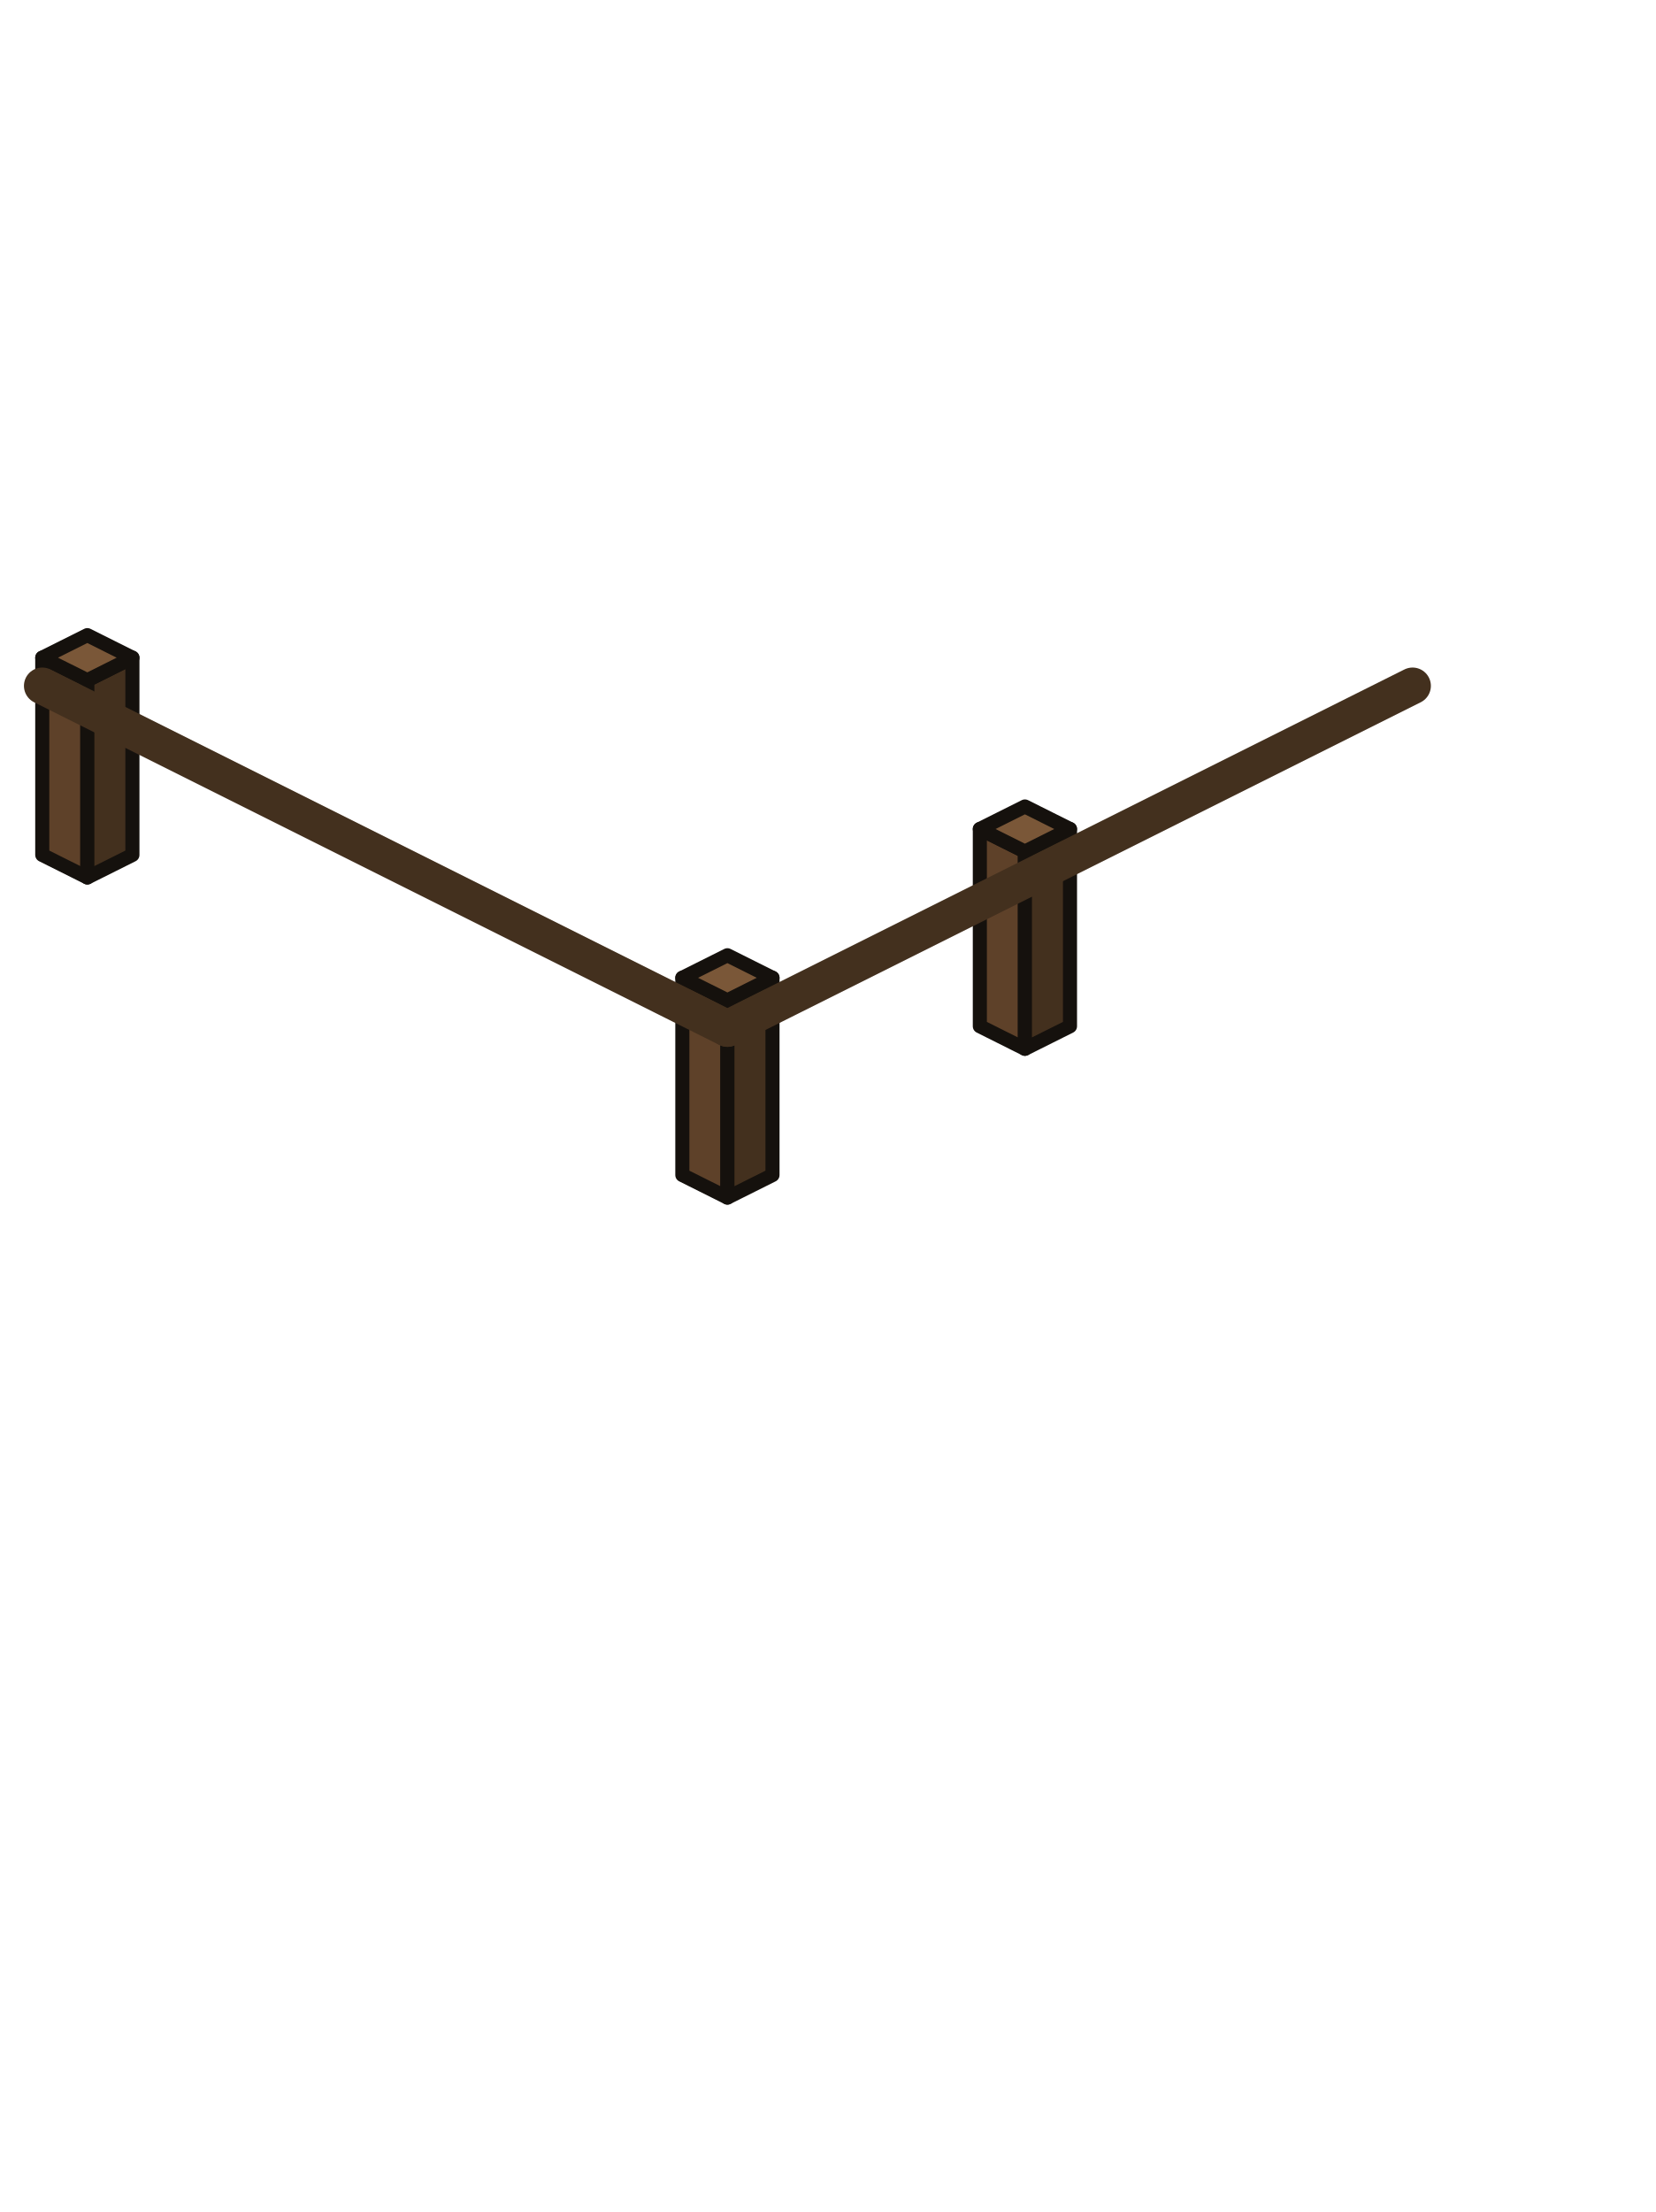
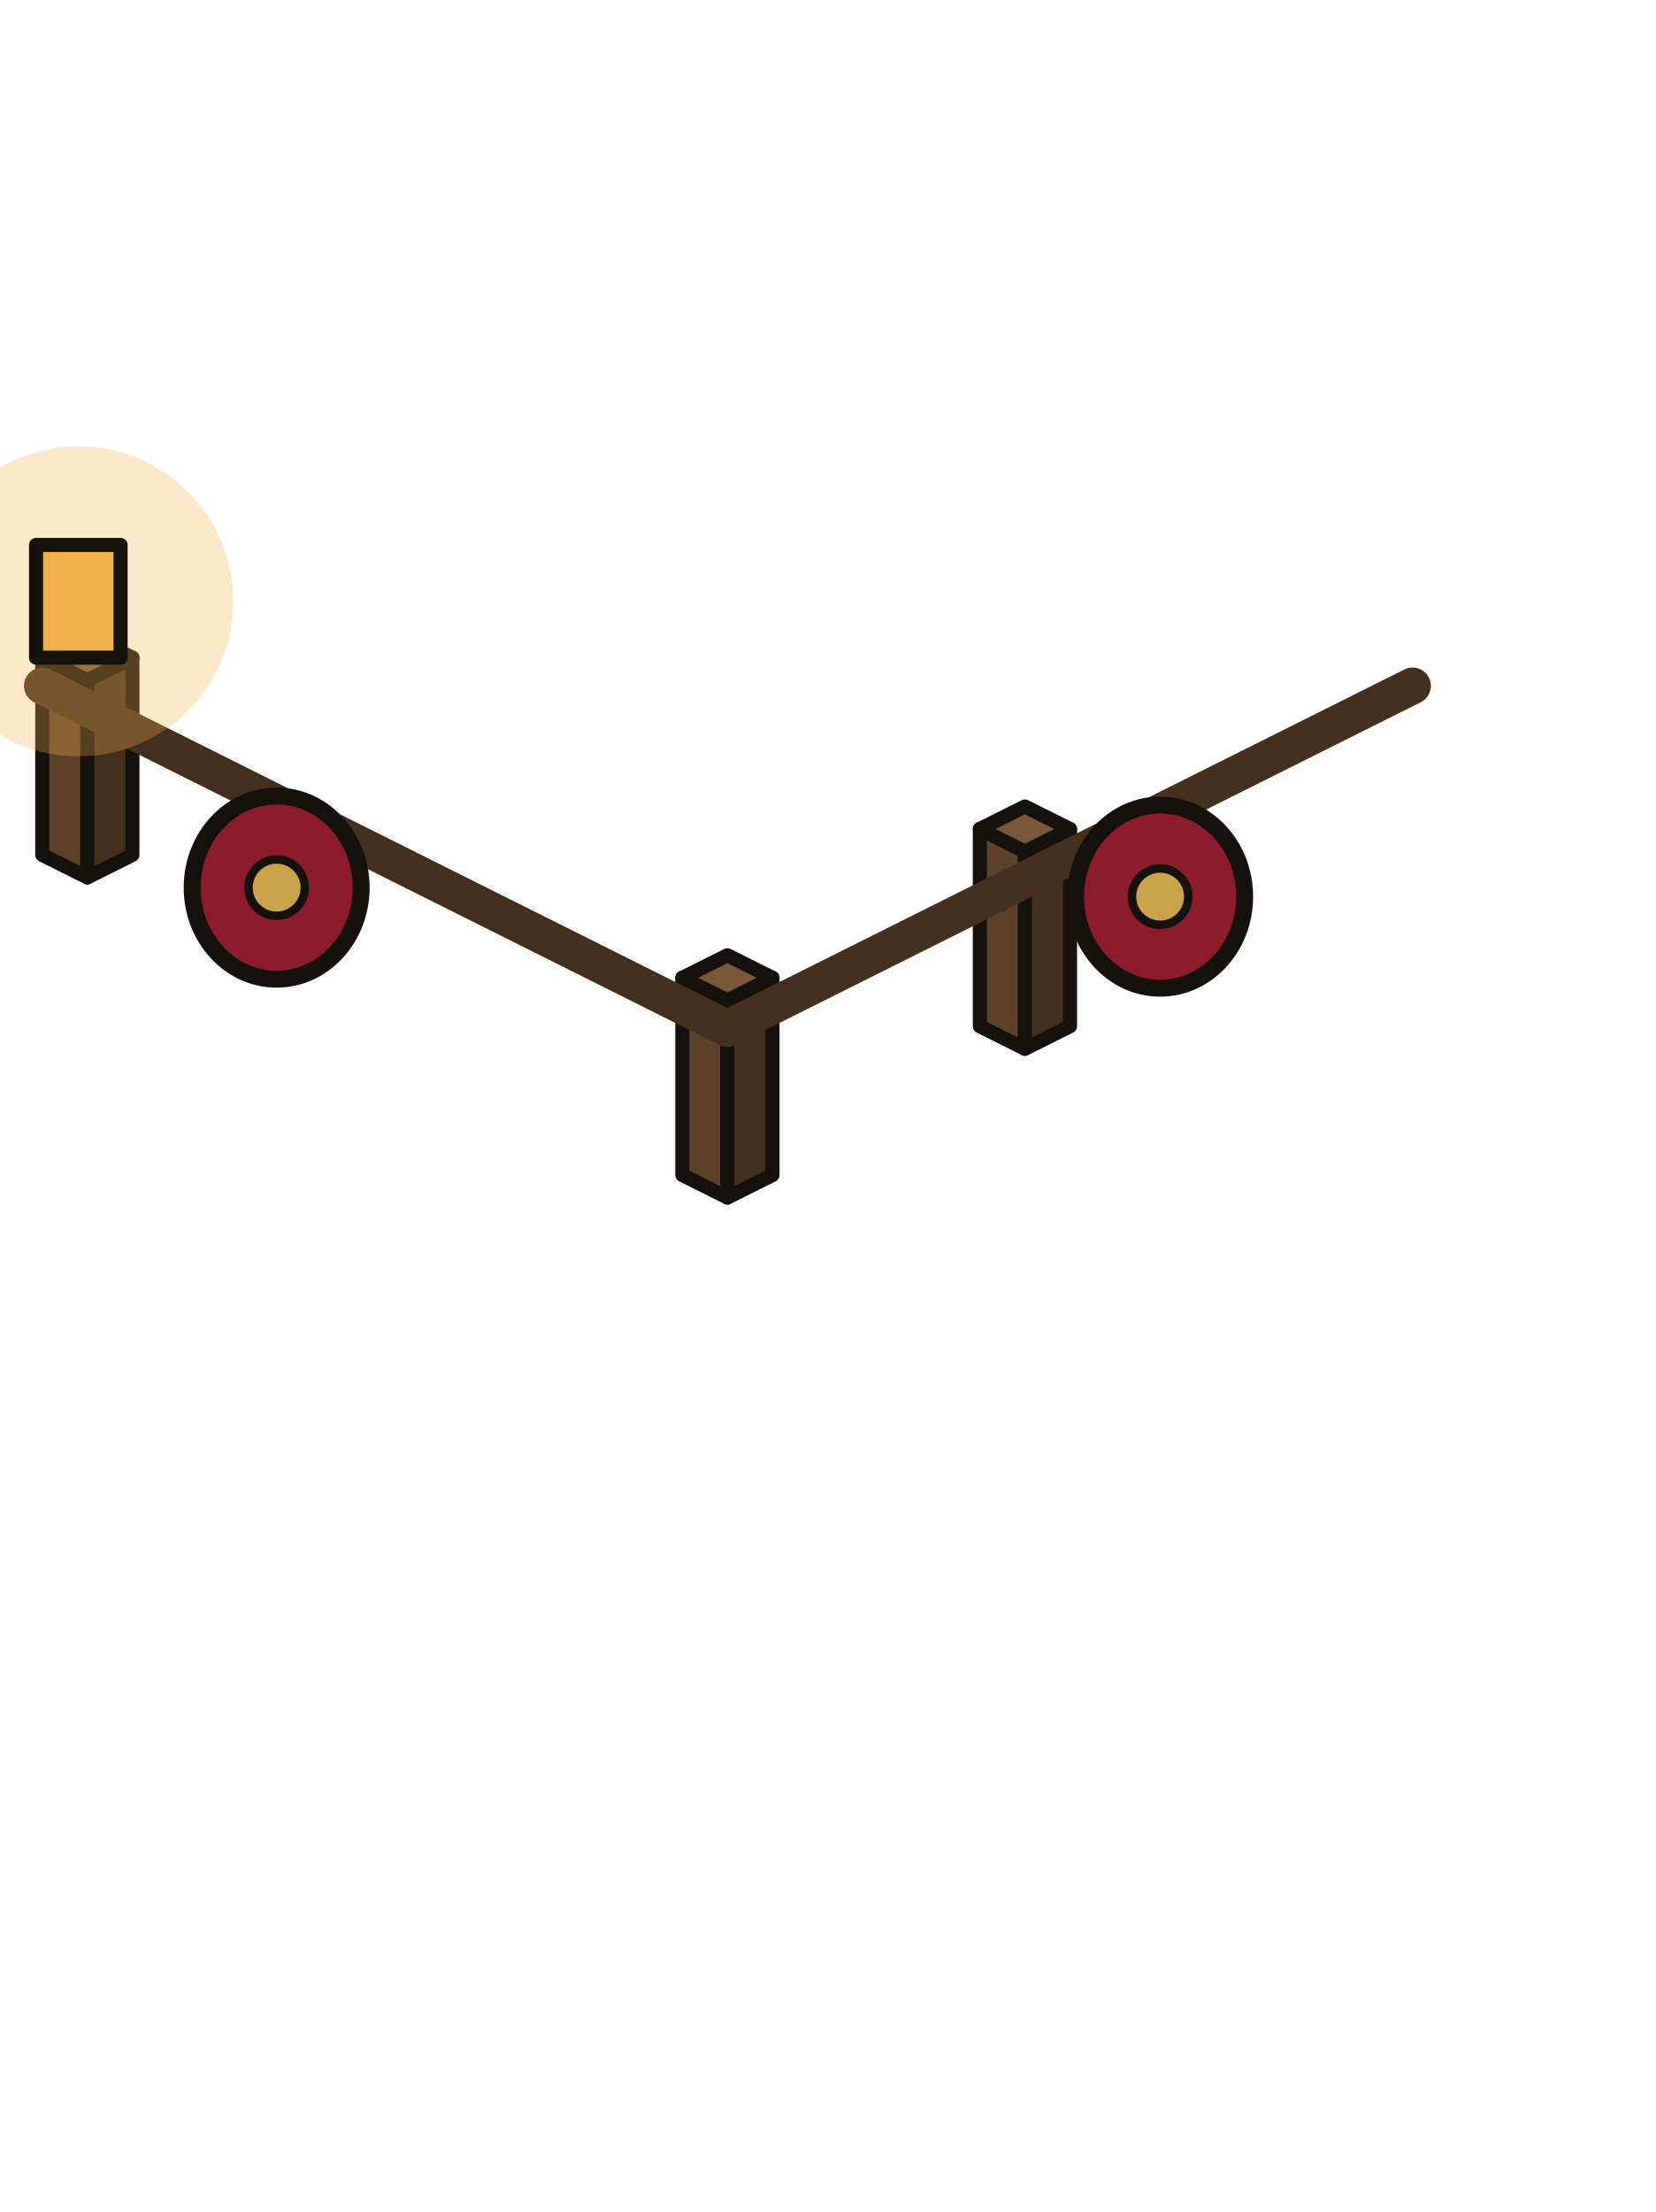
<svg xmlns="http://www.w3.org/2000/svg" width="235" height="314" viewBox="-51.64 -126.68 117.5 157">
  <polygon points="-48.64,-66 -45.44,-64.4 -45.44,-78.4 -48.64,-80" fill="#5e4129" stroke="#15110d" stroke-width="1" stroke-linejoin="round" />
  <polygon points="-45.44,-64.4 -42.24,-66 -42.24,-80 -45.44,-78.4" fill="#43301e" stroke="#15110d" stroke-width="1" stroke-linejoin="round" />
  <polygon points="-45.44,-81.6 -42.24,-80 -45.44,-78.4 -48.64,-80" fill="#7a5738" stroke="#15110d" stroke-width="1" stroke-linejoin="round" />
  <polygon points="-3.2,-43.28 0,-41.68 0,-55.68 -3.2,-57.28" fill="#5e4129" stroke="#15110d" stroke-width="1" stroke-linejoin="round" />
  <polygon points="0,-41.68 3.2,-43.28 3.2,-57.28 0,-55.68" fill="#43301e" stroke="#15110d" stroke-width="1" stroke-linejoin="round" />
  <polygon points="0,-58.88 3.2,-57.28 0,-55.68 -3.2,-57.28" fill="#7a5738" stroke="#15110d" stroke-width="1" stroke-linejoin="round" />
  <polygon points="17.92,-53.84 21.12,-52.24 21.12,-66.24 17.92,-67.84" fill="#5e4129" stroke="#15110d" stroke-width="1" stroke-linejoin="round" />
  <polygon points="21.12,-52.24 24.32,-53.84 24.32,-67.84 21.12,-66.24" fill="#43301e" stroke="#15110d" stroke-width="1" stroke-linejoin="round" />
  <polygon points="21.12,-69.44 24.32,-67.84 21.12,-66.24 17.92,-67.84" fill="#7a5738" stroke="#15110d" stroke-width="1" stroke-linejoin="round" />
  <polyline points="-48.64,-78 0,-53.68" fill="none" stroke="#43301e" stroke-width="2.6" stroke-linecap="round" stroke-linejoin="round" />
  <polyline points="0,-53.68 48.64,-78" fill="none" stroke="#43301e" stroke-width="2.6" stroke-linecap="round" stroke-linejoin="round" />
+   <ellipse cx="-32" cy="-63.68" rx="6" ry="6.5" fill="#8c1c2b" stroke="#15110d" stroke-width="1.2" />
+   <ellipse cx="-32" cy="-63.68" rx="2" ry="2" fill="#c9a24a" stroke="#15110d" stroke-width="0.6" />
+   <ellipse cx="30.72" cy="-63.04" rx="6" ry="6.5" fill="#8c1c2b" stroke="#15110d" stroke-width="1.2" />
+   <ellipse cx="30.72" cy="-63.04" rx="2" ry="2" fill="#c9a24a" stroke="#15110d" stroke-width="0.6" />
+   <ellipse cx="-46.08" cy="-84" rx="11" ry="11" fill="#f0b04a" opacity="0.3" />
+   <polygon points="-49.08,-88 -43.08,-88 -43.08,-80 -49.08,-80" fill="#f0b04a" stroke="#15110d" stroke-width="1" stroke-linejoin="round" />
</svg>
